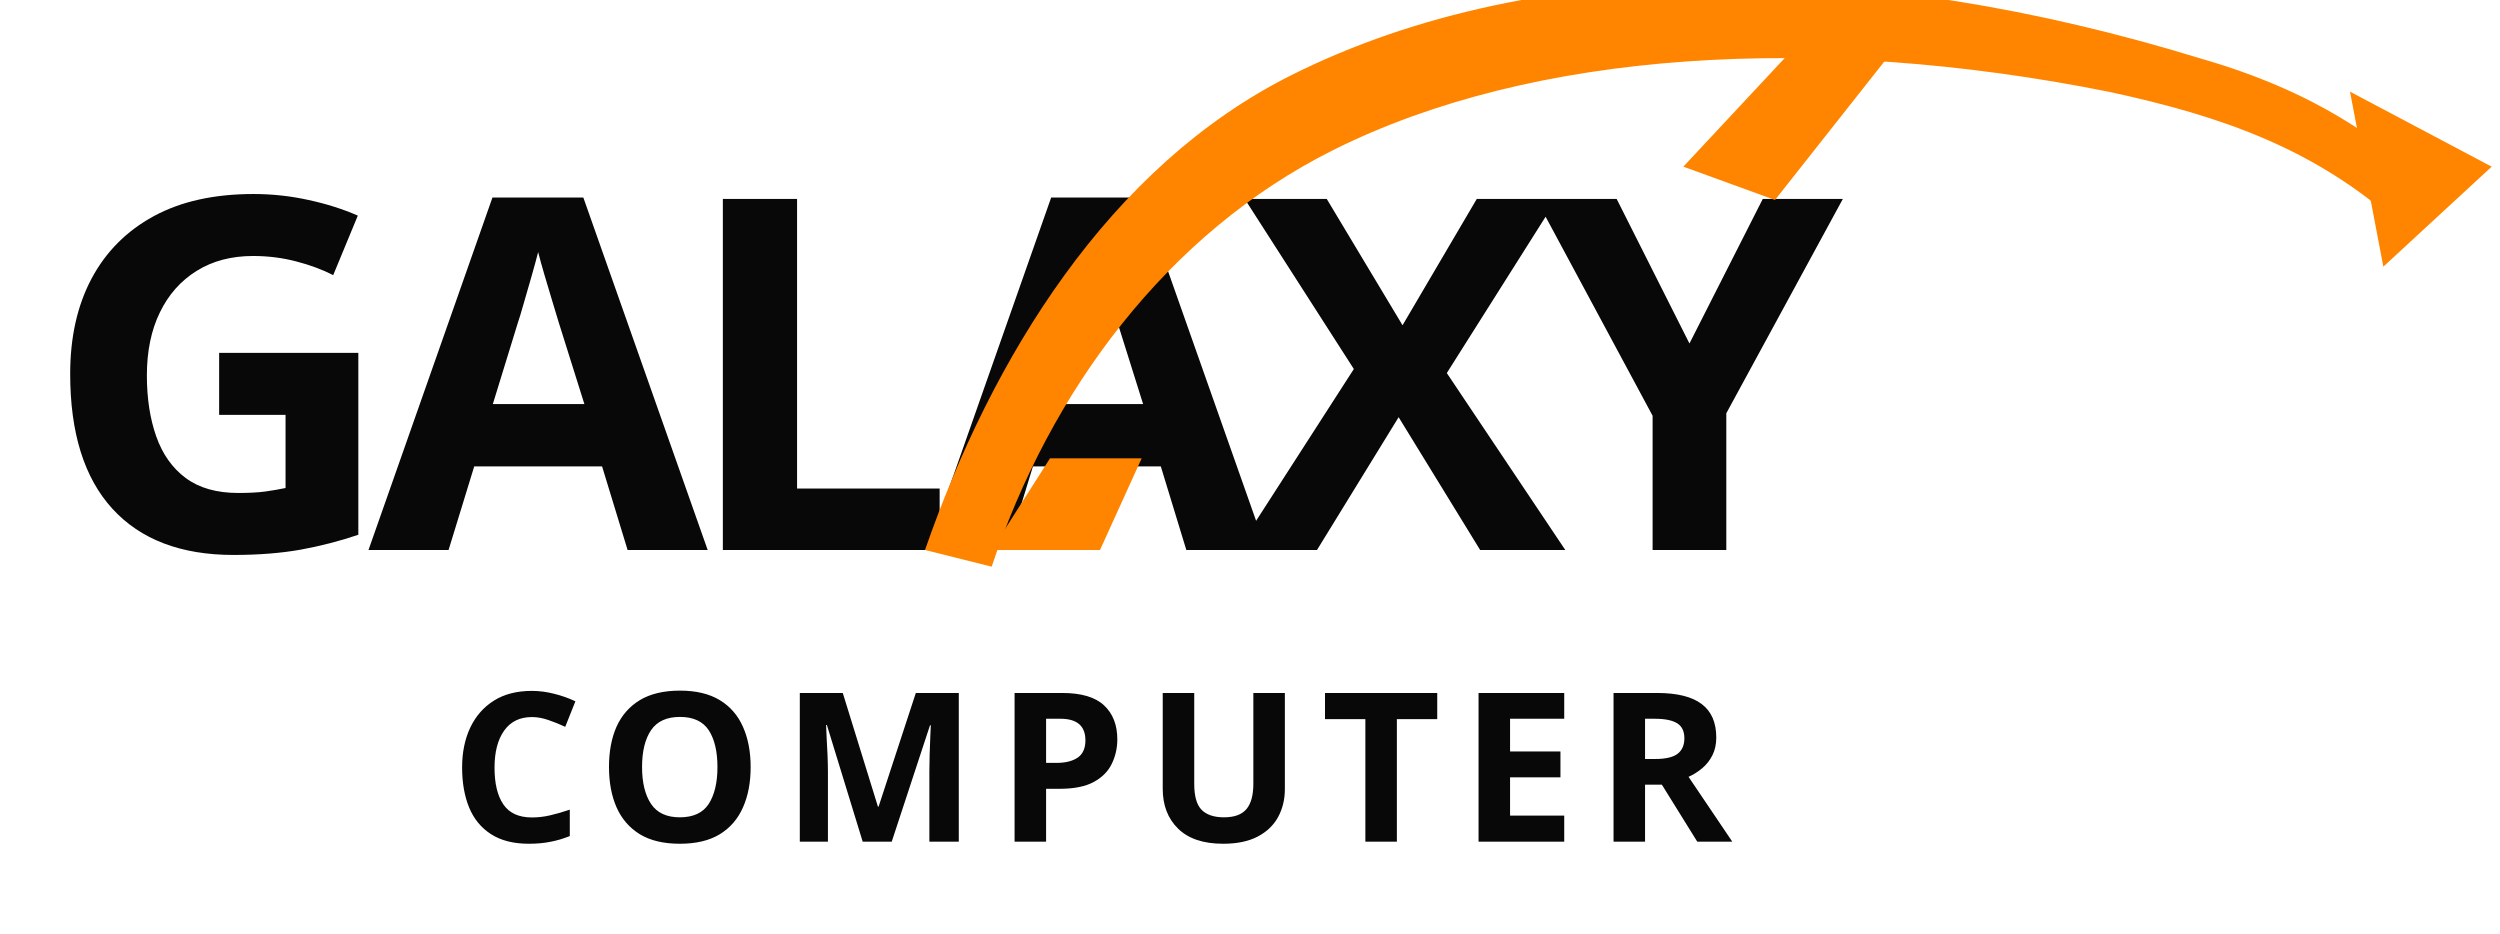
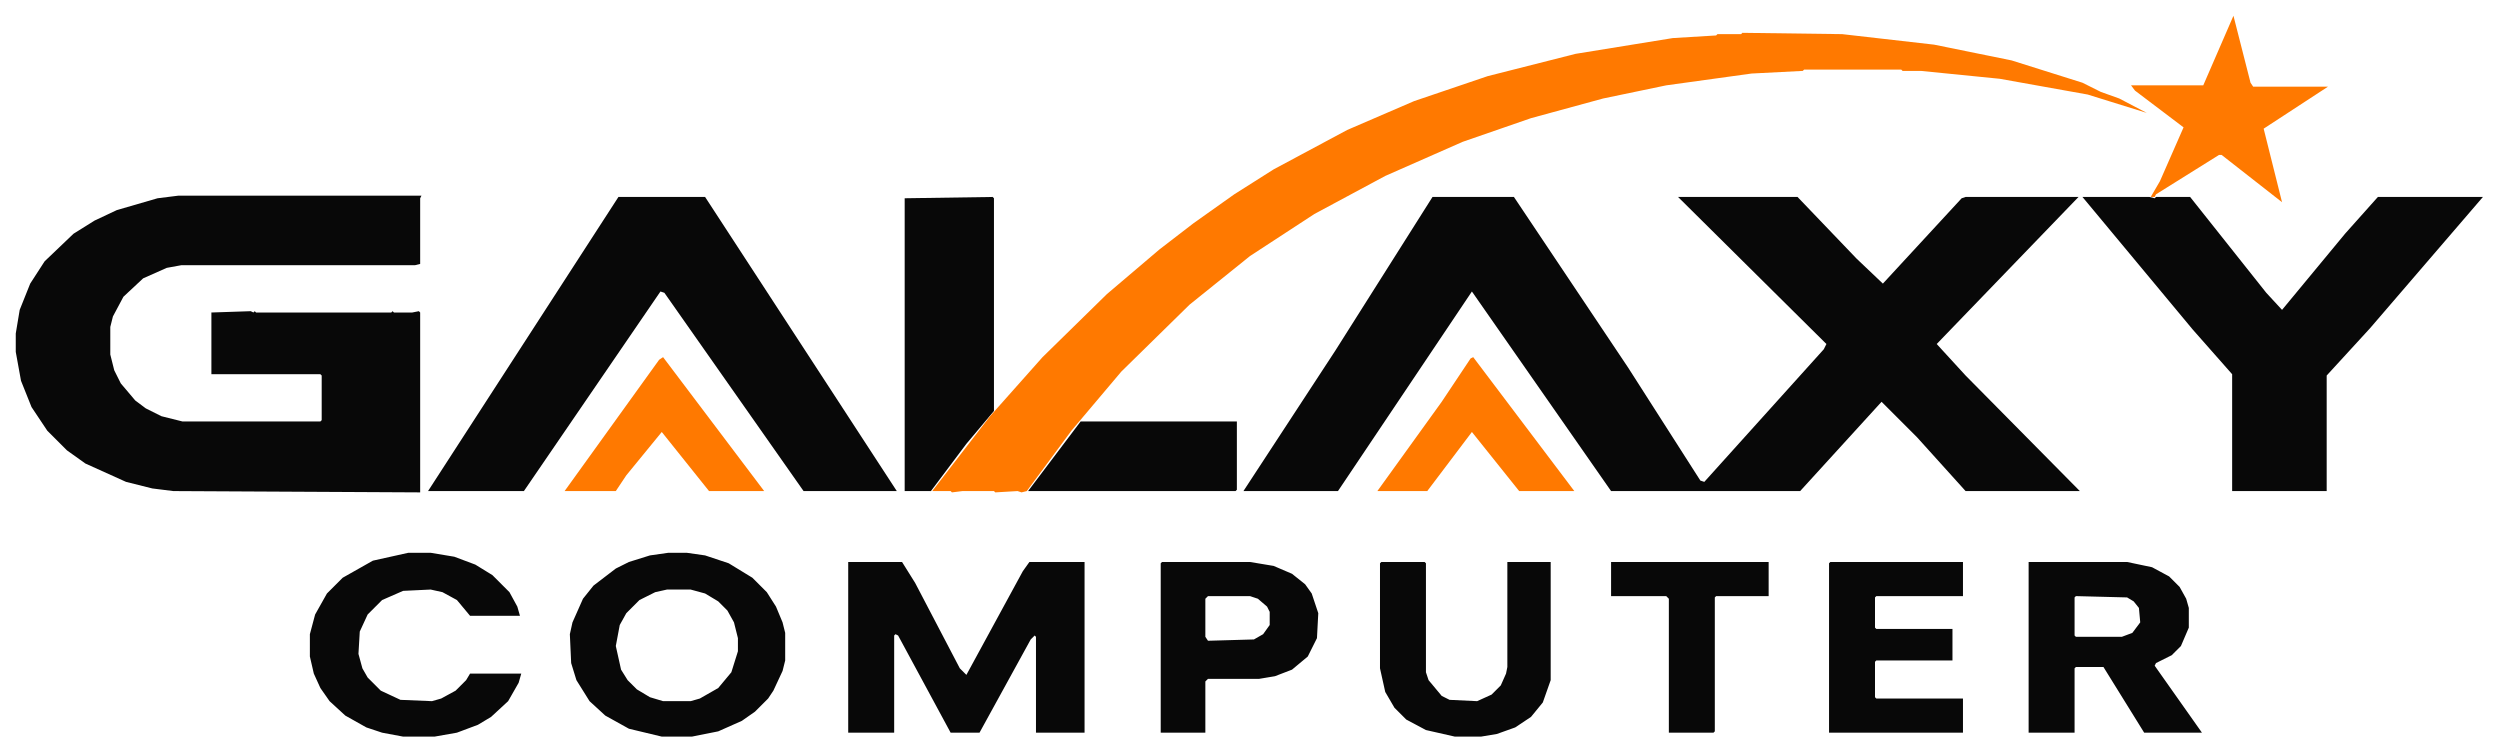
- <svg xmlns="http://www.w3.org/2000/svg" viewBox="0 0 300 112" role="img" aria-labelledby="title">
-   <rect width="300" height="112" fill="none" />
-   <g fill="#080808" font-family="Arial Black, Sora, Montserrat, sans-serif" font-weight="900">
-     <text x="5" y="66" font-size="59" letter-spacing="-3.5">GALAXY</text>
-     <text x="54" y="101" font-size="25" letter-spacing="2.2">COMPUTER</text>
-   </g>
-   <path d="M111 66 C119 43 133 20 155 9 C185 -6 225 -5 264 7 C278 11 286 17 291 22 L288 27 C278 18 267 14 253 11 C218 4 184 6 160 18 C140 28 126 47 119 68 Z" fill="#ff8500" />
-   <path d="M119 66 L132 66 L137 55 L126 55 Z" fill="#ff8500" />
-   <path d="M282 11 L299 20 L286 32 Z" fill="#ff8500" />
-   <path d="M202 20 L216 5 L228 5 L213 24 Z" fill="#ff8500" />
+ <svg xmlns="http://www.w3.org/2000/svg" viewBox="0 0 1904 574" role="img" aria-label="Galaxy Computer logo">
+   <path fill="#080808" fill-rule="evenodd" d="M1545,428 L1545,558 L1580,558 L1580,509 L1581,508 L1602,508 L1633,558 L1677,558 L1641,507 L1642,505 L1654,499 L1661,492 L1667,478 L1667,463 L1665,456 L1660,447 L1652,439 L1639,432 L1620,428Z M1580,455 L1581,454 L1620,455 L1625,458 L1629,463 L1630,474 L1624,482 L1616,485 L1581,485 L1580,484Z M1394,428 L1393,429 L1393,558 L1495,558 L1495,532 L1429,532 L1428,531 L1428,504 L1429,503 L1487,503 L1487,479 L1429,479 L1428,478 L1428,455 L1429,454 L1495,454 L1495,428Z M1227,428 L1227,454 L1269,454 L1271,456 L1271,558 L1305,558 L1306,557 L1306,455 L1307,454 L1347,454 L1347,428Z M1052,428 L1051,429 L1051,509 L1055,527 L1062,539 L1071,548 L1086,556 L1108,561 L1128,561 L1140,559 L1154,554 L1166,546 L1175,535 L1181,518 L1181,428 L1148,428 L1148,508 L1147,513 L1143,522 L1136,529 L1125,534 L1104,533 L1098,530 L1088,518 L1086,512 L1086,429 L1085,428Z M984,437 L970,431 L952,428 L885,428 L884,429 L884,558 L918,558 L918,519 L920,517 L959,517 L971,515 L984,510 L996,500 L1003,486 L1004,467 L999,452 L994,445Z M918,456 L920,454 L952,454 L958,456 L965,462 L967,466 L967,476 L962,483 L955,487 L920,488 L918,485Z M646,428 L646,558 L681,558 L681,484 L682,483 L684,484 L724,558 L746,558 L785,487 L788,484 L789,485 L789,558 L826,558 L826,428 L784,428 L779,435 L736,514 L731,509 L697,444 L687,428Z M479,428 L469,433 L452,446 L444,456 L436,474 L434,483 L435,505 L439,518 L449,534 L461,545 L479,555 L504,561 L527,561 L547,557 L565,549 L575,542 L585,532 L589,526 L596,511 L598,503 L598,482 L596,474 L591,462 L584,451 L573,440 L555,429 L537,423 L523,421 L509,421 L495,423Z M499,451 L508,449 L526,449 L537,452 L547,458 L554,465 L559,474 L562,486 L562,496 L557,512 L547,524 L533,532 L526,534 L505,534 L495,531 L485,525 L478,518 L473,510 L469,492 L472,476 L477,467 L487,457Z M261,440 L249,452 L240,468 L236,483 L236,500 L239,513 L244,524 L251,534 L263,545 L279,554 L291,558 L307,561 L331,561 L348,558 L364,552 L374,546 L387,534 L395,520 L397,513 L358,513 L355,518 L347,526 L336,532 L329,534 L305,533 L290,526 L280,516 L276,509 L273,498 L274,481 L280,468 L291,457 L307,450 L328,449 L337,451 L348,457 L358,469 L396,469 L394,462 L388,451 L375,438 L362,430 L346,424 L328,421 L311,421 L284,427Z M783,374 L941,374 L942,373 L942,321 L823,321Z M1586,150 L1670,251 L1700,285 L1700,374 L1772,374 L1772,286 L1805,250 L1891,150 L1811,150 L1786,178 L1738,236 L1726,223 L1668,150 L1642,150 L1641,151 L1637,150Z M947,374 L1019,374 L1121,222 L1227,374 L1371,374 L1433,306 L1460,333 L1497,374 L1584,374 L1497,286 L1475,262 L1583,150 L1497,150 L1494,151 L1434,216 L1414,197 L1369,150 L1278,150 L1391,262 L1389,266 L1298,367 L1295,366 L1240,280 L1153,150 L1091,150 L1017,267Z M756,150 L689,151 L689,374 L709,374 L736,338 L757,313 L757,151Z M326,374 L399,374 L503,222 L506,223 L612,374 L683,374 L537,150 L471,150Z M23,216 L15,236 L12,254 L12,268 L16,290 L24,310 L36,328 L51,343 L65,353 L96,367 L116,372 L132,374 L320,375 L320,238 L319,237 L314,238 L300,238 L299,237 L298,238 L195,238 L194,237 L193,238 L191,237 L161,238 L161,285 L244,285 L245,286 L245,320 L244,321 L139,321 L123,317 L111,311 L103,305 L92,292 L87,282 L84,270 L84,249 L86,241 L94,226 L109,212 L127,204 L138,202 L316,202 L320,201 L320,151 L321,149 L136,149 L120,151 L89,160 L72,168 L56,178 L34,199Z" />
+   <path fill="#ff7900" fill-rule="evenodd" d="M1049,374 L1087,374 L1121,329 L1157,374 L1199,374 L1122,272 L1120,273 L1098,306Z M430,374 L469,374 L477,362 L504,329 L540,374 L582,374 L505,272 L502,274Z M1635,86 L1614,75 L1600,70 L1586,63 L1532,46 L1473,34 L1403,26 L1327,25 L1326,26 L1308,26 L1307,27 L1274,29 L1200,41 L1133,58 L1077,77 L1026,99 L970,129 L940,148 L909,170 L883,190 L843,224 L794,272 L754,317 L710,374 L724,374 L725,375 L733,374 L757,374 L758,375 L775,374 L778,375 L782,374 L816,328 L854,283 L906,232 L952,195 L1001,163 L1055,134 L1114,108 L1166,90 L1221,75 L1269,65 L1334,56 L1373,54 L1374,53 L1448,53 L1449,54 L1463,54 L1523,60 L1590,72Z M1773,66 L1716,66 L1714,63 L1701,12 L1678,65 L1623,65 L1626,69 L1663,97 L1645,138 L1638,150 L1641,150 L1642,148 L1690,118 L1692,118 L1738,154 L1724,98Z" />
</svg>
